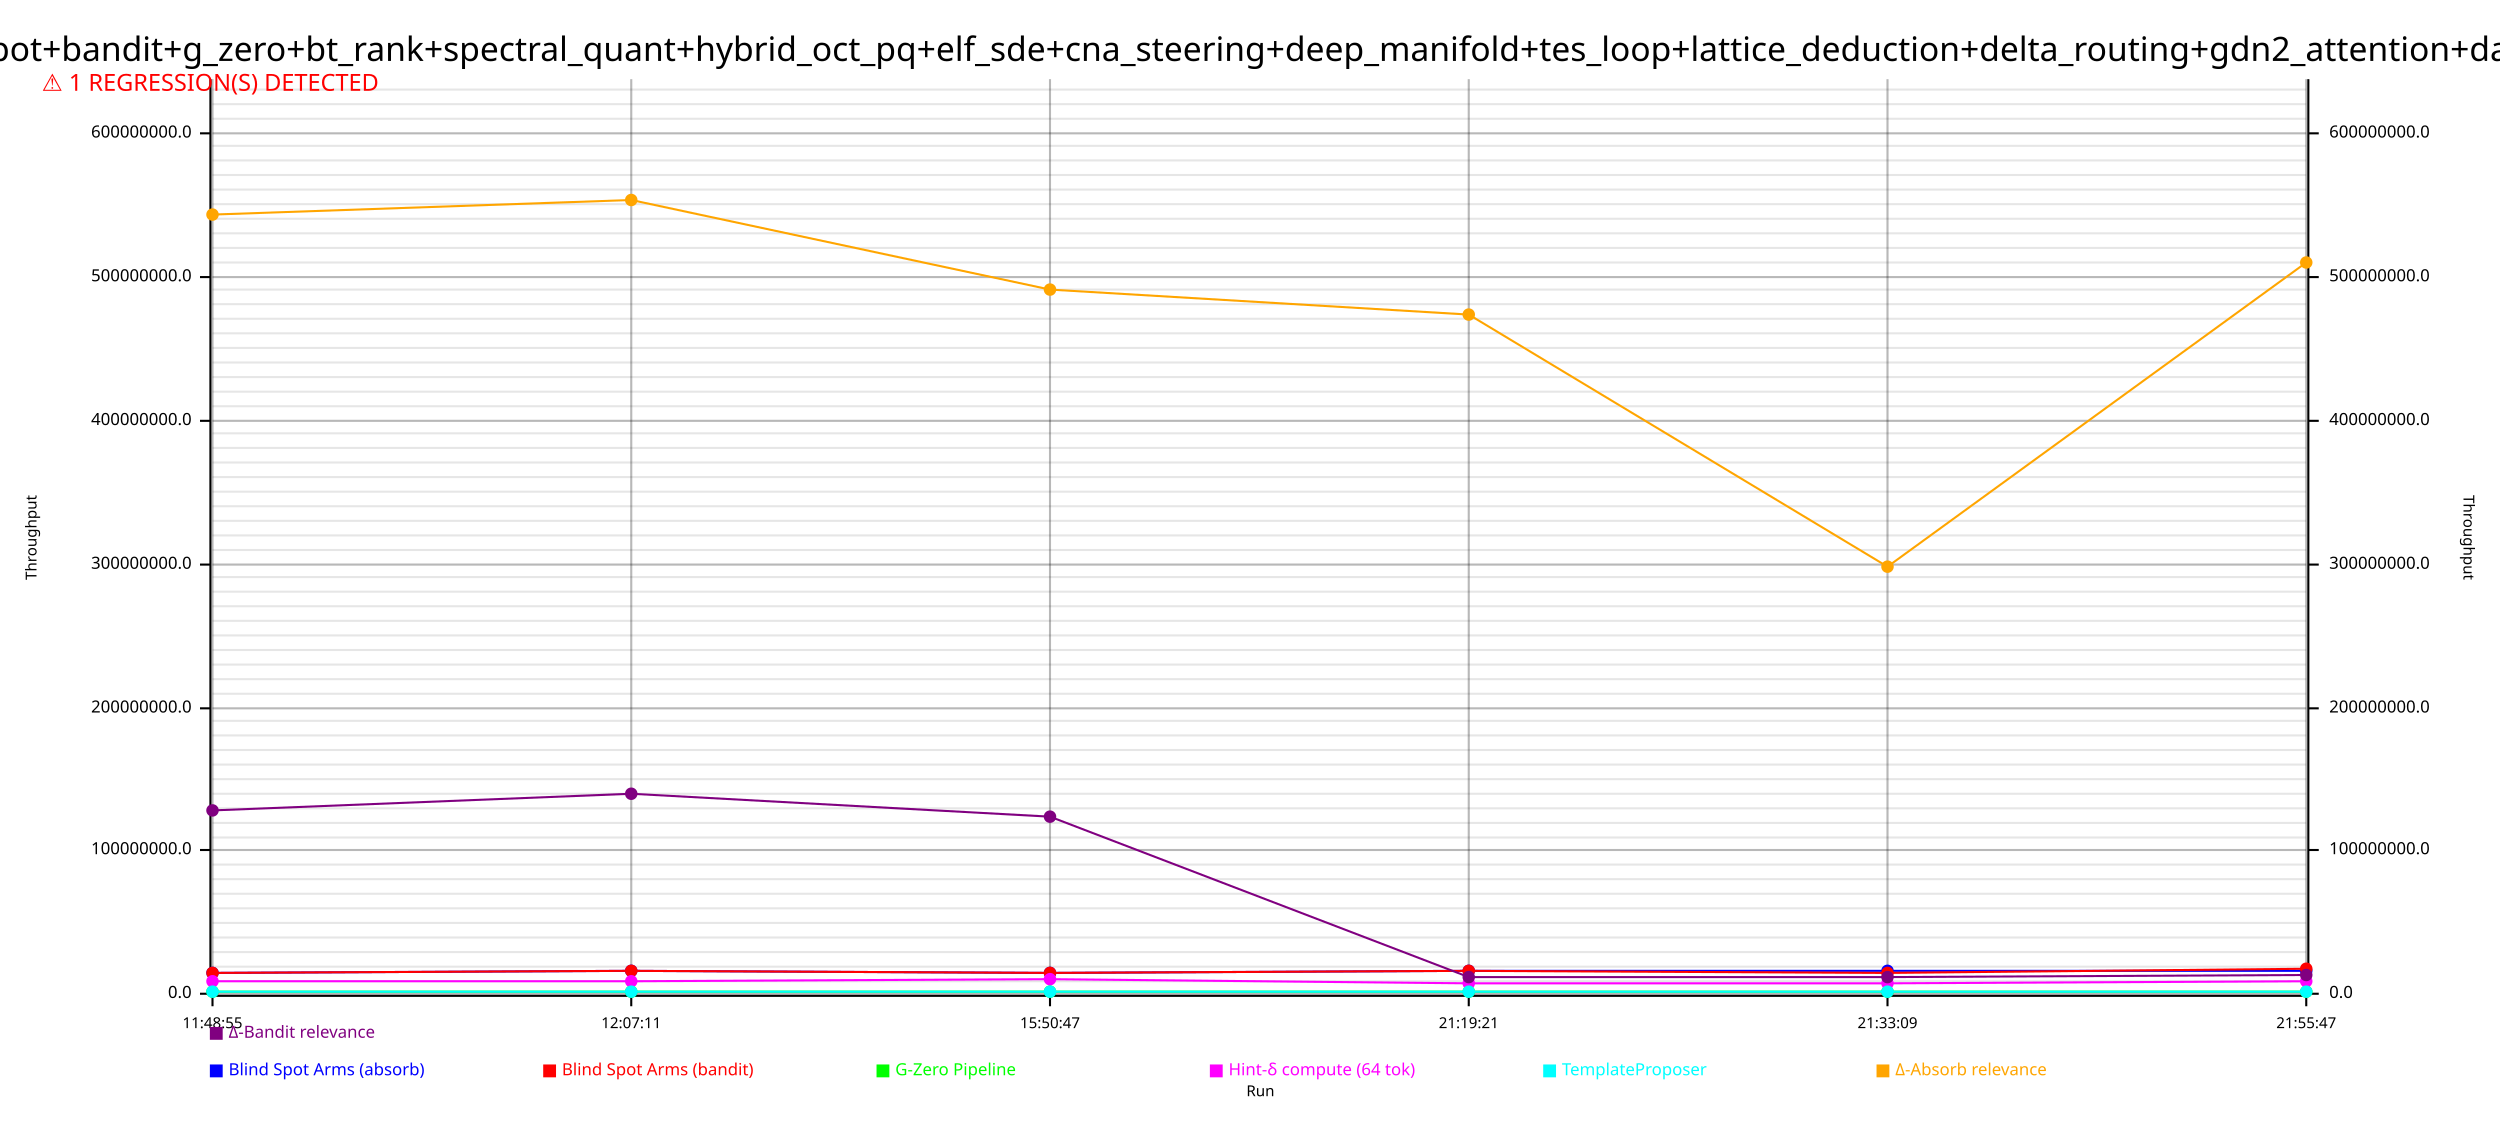
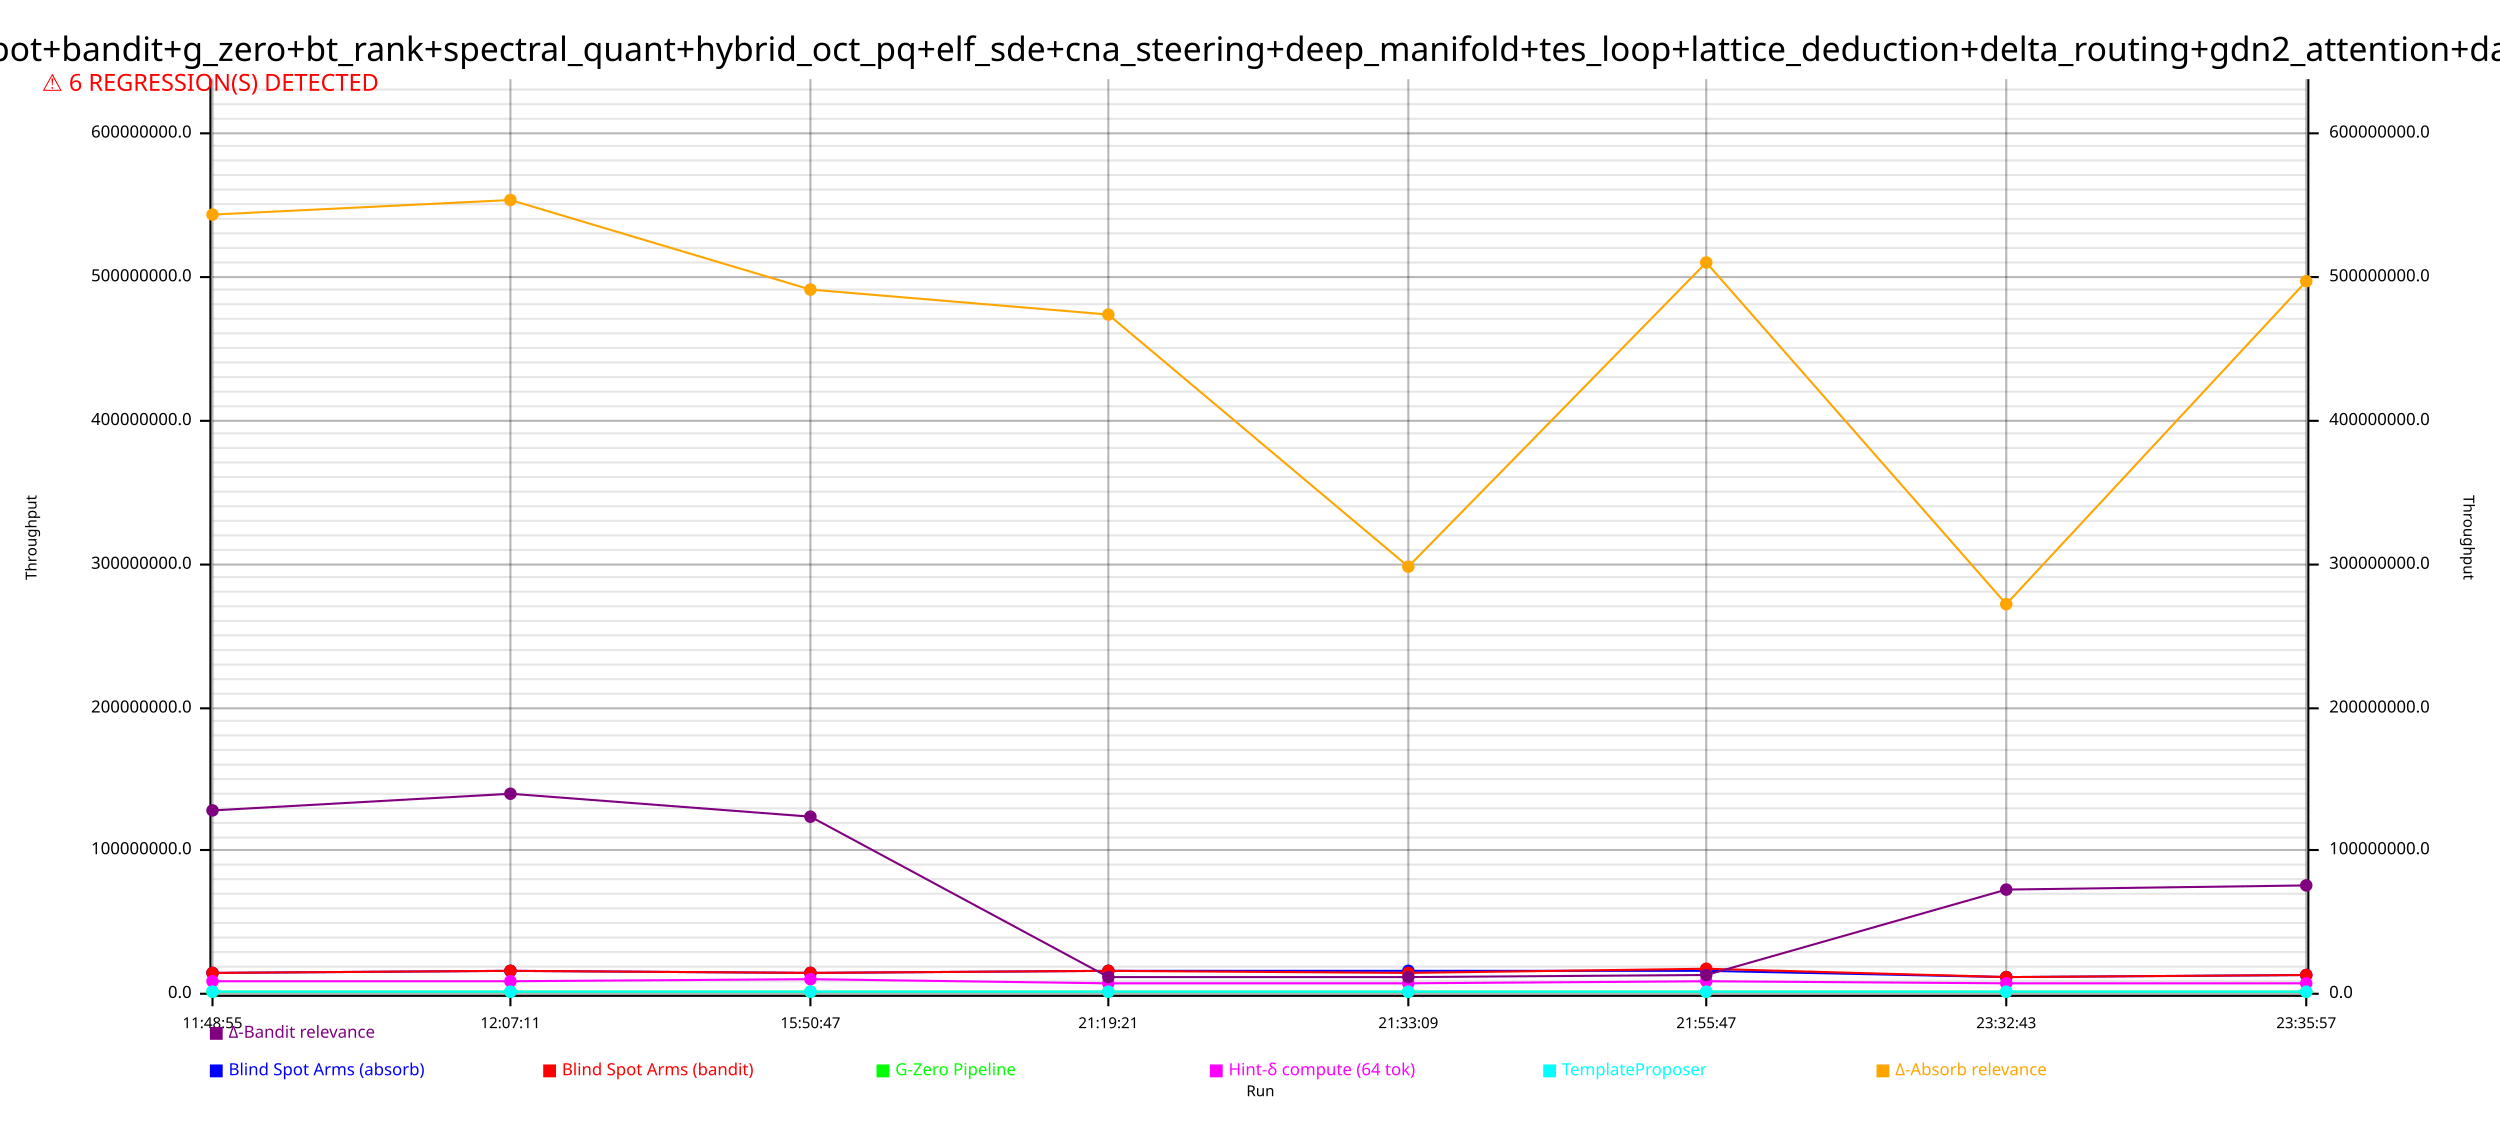
<svg xmlns="http://www.w3.org/2000/svg" width="1200" height="540" viewBox="0 0 1200 540">
  <rect x="0" y="0" width="1200" height="540" opacity="1" fill="#FFFFFF" stroke="none" />
  <text x="600" y="17" dy="0.76em" text-anchor="middle" font-family="sans-serif" font-size="16.129" opacity="1" fill="#000000">
Game — Time Series [sparse_mlp+domain_latent+ppot+bandit+g_zero+bt_rank+spectral_quant+hybrid_oct_pq+elf_sde+cna_steering+deep_manifold+tes_loop+lattice_deduction+delta_routing+gdn2_attention+dash_attn+dreamer+lt2_looped+plasma_path+tf_loop]
</text>
  <line opacity="0.1" stroke="#000000" stroke-width="1" x1="102" y1="477" x2="102" y2="38" />
-   <line opacity="0.1" stroke="#000000" stroke-width="1" x1="303" y1="477" x2="303" y2="38" />
-   <line opacity="0.1" stroke="#000000" stroke-width="1" x1="504" y1="477" x2="504" y2="38" />
-   <line opacity="0.1" stroke="#000000" stroke-width="1" x1="705" y1="477" x2="705" y2="38" />
-   <line opacity="0.1" stroke="#000000" stroke-width="1" x1="906" y1="477" x2="906" y2="38" />
+   <line opacity="0.1" stroke="#000000" stroke-width="1" x1="245" y1="477" x2="245" y2="38" />
+   <line opacity="0.1" stroke="#000000" stroke-width="1" x1="389" y1="477" x2="389" y2="38" />
+   <line opacity="0.1" stroke="#000000" stroke-width="1" x1="532" y1="477" x2="532" y2="38" />
+   <line opacity="0.1" stroke="#000000" stroke-width="1" x1="676" y1="477" x2="676" y2="38" />
+   <line opacity="0.1" stroke="#000000" stroke-width="1" x1="819" y1="477" x2="819" y2="38" />
+   <line opacity="0.1" stroke="#000000" stroke-width="1" x1="963" y1="477" x2="963" y2="38" />
  <line opacity="0.1" stroke="#000000" stroke-width="1" x1="1107" y1="477" x2="1107" y2="38" />
  <line opacity="0.1" stroke="#000000" stroke-width="1" x1="102" y1="477" x2="1107" y2="477" />
  <line opacity="0.1" stroke="#000000" stroke-width="1" x1="102" y1="471" x2="1107" y2="471" />
  <line opacity="0.1" stroke="#000000" stroke-width="1" x1="102" y1="464" x2="1107" y2="464" />
  <line opacity="0.1" stroke="#000000" stroke-width="1" x1="102" y1="457" x2="1107" y2="457" />
  <line opacity="0.1" stroke="#000000" stroke-width="1" x1="102" y1="450" x2="1107" y2="450" />
  <line opacity="0.1" stroke="#000000" stroke-width="1" x1="102" y1="443" x2="1107" y2="443" />
  <line opacity="0.1" stroke="#000000" stroke-width="1" x1="102" y1="436" x2="1107" y2="436" />
  <line opacity="0.1" stroke="#000000" stroke-width="1" x1="102" y1="429" x2="1107" y2="429" />
  <line opacity="0.1" stroke="#000000" stroke-width="1" x1="102" y1="422" x2="1107" y2="422" />
  <line opacity="0.1" stroke="#000000" stroke-width="1" x1="102" y1="415" x2="1107" y2="415" />
  <line opacity="0.1" stroke="#000000" stroke-width="1" x1="102" y1="408" x2="1107" y2="408" />
  <line opacity="0.1" stroke="#000000" stroke-width="1" x1="102" y1="402" x2="1107" y2="402" />
  <line opacity="0.1" stroke="#000000" stroke-width="1" x1="102" y1="395" x2="1107" y2="395" />
  <line opacity="0.1" stroke="#000000" stroke-width="1" x1="102" y1="388" x2="1107" y2="388" />
  <line opacity="0.1" stroke="#000000" stroke-width="1" x1="102" y1="381" x2="1107" y2="381" />
  <line opacity="0.1" stroke="#000000" stroke-width="1" x1="102" y1="374" x2="1107" y2="374" />
  <line opacity="0.1" stroke="#000000" stroke-width="1" x1="102" y1="367" x2="1107" y2="367" />
  <line opacity="0.1" stroke="#000000" stroke-width="1" x1="102" y1="360" x2="1107" y2="360" />
  <line opacity="0.1" stroke="#000000" stroke-width="1" x1="102" y1="353" x2="1107" y2="353" />
  <line opacity="0.1" stroke="#000000" stroke-width="1" x1="102" y1="346" x2="1107" y2="346" />
  <line opacity="0.1" stroke="#000000" stroke-width="1" x1="102" y1="340" x2="1107" y2="340" />
  <line opacity="0.1" stroke="#000000" stroke-width="1" x1="102" y1="333" x2="1107" y2="333" />
  <line opacity="0.1" stroke="#000000" stroke-width="1" x1="102" y1="326" x2="1107" y2="326" />
  <line opacity="0.1" stroke="#000000" stroke-width="1" x1="102" y1="319" x2="1107" y2="319" />
  <line opacity="0.1" stroke="#000000" stroke-width="1" x1="102" y1="312" x2="1107" y2="312" />
  <line opacity="0.1" stroke="#000000" stroke-width="1" x1="102" y1="305" x2="1107" y2="305" />
  <line opacity="0.1" stroke="#000000" stroke-width="1" x1="102" y1="298" x2="1107" y2="298" />
  <line opacity="0.1" stroke="#000000" stroke-width="1" x1="102" y1="291" x2="1107" y2="291" />
  <line opacity="0.1" stroke="#000000" stroke-width="1" x1="102" y1="284" x2="1107" y2="284" />
  <line opacity="0.1" stroke="#000000" stroke-width="1" x1="102" y1="277" x2="1107" y2="277" />
  <line opacity="0.1" stroke="#000000" stroke-width="1" x1="102" y1="271" x2="1107" y2="271" />
  <line opacity="0.1" stroke="#000000" stroke-width="1" x1="102" y1="264" x2="1107" y2="264" />
  <line opacity="0.1" stroke="#000000" stroke-width="1" x1="102" y1="257" x2="1107" y2="257" />
  <line opacity="0.1" stroke="#000000" stroke-width="1" x1="102" y1="250" x2="1107" y2="250" />
  <line opacity="0.1" stroke="#000000" stroke-width="1" x1="102" y1="243" x2="1107" y2="243" />
  <line opacity="0.1" stroke="#000000" stroke-width="1" x1="102" y1="236" x2="1107" y2="236" />
  <line opacity="0.1" stroke="#000000" stroke-width="1" x1="102" y1="229" x2="1107" y2="229" />
  <line opacity="0.1" stroke="#000000" stroke-width="1" x1="102" y1="222" x2="1107" y2="222" />
  <line opacity="0.1" stroke="#000000" stroke-width="1" x1="102" y1="215" x2="1107" y2="215" />
  <line opacity="0.1" stroke="#000000" stroke-width="1" x1="102" y1="208" x2="1107" y2="208" />
  <line opacity="0.1" stroke="#000000" stroke-width="1" x1="102" y1="202" x2="1107" y2="202" />
  <line opacity="0.1" stroke="#000000" stroke-width="1" x1="102" y1="195" x2="1107" y2="195" />
  <line opacity="0.1" stroke="#000000" stroke-width="1" x1="102" y1="188" x2="1107" y2="188" />
  <line opacity="0.1" stroke="#000000" stroke-width="1" x1="102" y1="181" x2="1107" y2="181" />
  <line opacity="0.1" stroke="#000000" stroke-width="1" x1="102" y1="174" x2="1107" y2="174" />
  <line opacity="0.1" stroke="#000000" stroke-width="1" x1="102" y1="167" x2="1107" y2="167" />
  <line opacity="0.1" stroke="#000000" stroke-width="1" x1="102" y1="160" x2="1107" y2="160" />
  <line opacity="0.1" stroke="#000000" stroke-width="1" x1="102" y1="153" x2="1107" y2="153" />
  <line opacity="0.1" stroke="#000000" stroke-width="1" x1="102" y1="146" x2="1107" y2="146" />
  <line opacity="0.1" stroke="#000000" stroke-width="1" x1="102" y1="139" x2="1107" y2="139" />
  <line opacity="0.1" stroke="#000000" stroke-width="1" x1="102" y1="133" x2="1107" y2="133" />
  <line opacity="0.1" stroke="#000000" stroke-width="1" x1="102" y1="126" x2="1107" y2="126" />
  <line opacity="0.1" stroke="#000000" stroke-width="1" x1="102" y1="119" x2="1107" y2="119" />
  <line opacity="0.1" stroke="#000000" stroke-width="1" x1="102" y1="112" x2="1107" y2="112" />
  <line opacity="0.1" stroke="#000000" stroke-width="1" x1="102" y1="105" x2="1107" y2="105" />
  <line opacity="0.1" stroke="#000000" stroke-width="1" x1="102" y1="98" x2="1107" y2="98" />
  <line opacity="0.1" stroke="#000000" stroke-width="1" x1="102" y1="91" x2="1107" y2="91" />
  <line opacity="0.1" stroke="#000000" stroke-width="1" x1="102" y1="84" x2="1107" y2="84" />
  <line opacity="0.1" stroke="#000000" stroke-width="1" x1="102" y1="77" x2="1107" y2="77" />
  <line opacity="0.1" stroke="#000000" stroke-width="1" x1="102" y1="70" x2="1107" y2="70" />
  <line opacity="0.1" stroke="#000000" stroke-width="1" x1="102" y1="64" x2="1107" y2="64" />
  <line opacity="0.1" stroke="#000000" stroke-width="1" x1="102" y1="57" x2="1107" y2="57" />
  <line opacity="0.1" stroke="#000000" stroke-width="1" x1="102" y1="50" x2="1107" y2="50" />
  <line opacity="0.1" stroke="#000000" stroke-width="1" x1="102" y1="43" x2="1107" y2="43" />
  <text x="12" y="258" dy="0.76em" text-anchor="middle" font-family="sans-serif" font-size="7.258" opacity="1" fill="#000000" transform="rotate(270, 12, 258)">
Throughput
</text>
  <text x="605" y="528" dy="-0.5ex" text-anchor="middle" font-family="sans-serif" font-size="7.258" opacity="1" fill="#000000">
Run
</text>
  <text x="1188" y="258" dy="0.76em" text-anchor="middle" font-family="sans-serif" font-size="7.258" opacity="1" fill="#000000" transform="rotate(90, 1188, 258)">
Throughput
</text>
  <line opacity="0.2" stroke="#000000" stroke-width="1" x1="102" y1="477" x2="102" y2="38" />
-   <line opacity="0.2" stroke="#000000" stroke-width="1" x1="303" y1="477" x2="303" y2="38" />
-   <line opacity="0.2" stroke="#000000" stroke-width="1" x1="504" y1="477" x2="504" y2="38" />
-   <line opacity="0.2" stroke="#000000" stroke-width="1" x1="705" y1="477" x2="705" y2="38" />
-   <line opacity="0.2" stroke="#000000" stroke-width="1" x1="906" y1="477" x2="906" y2="38" />
+   <line opacity="0.2" stroke="#000000" stroke-width="1" x1="245" y1="477" x2="245" y2="38" />
+   <line opacity="0.2" stroke="#000000" stroke-width="1" x1="389" y1="477" x2="389" y2="38" />
+   <line opacity="0.2" stroke="#000000" stroke-width="1" x1="532" y1="477" x2="532" y2="38" />
+   <line opacity="0.2" stroke="#000000" stroke-width="1" x1="676" y1="477" x2="676" y2="38" />
+   <line opacity="0.2" stroke="#000000" stroke-width="1" x1="819" y1="477" x2="819" y2="38" />
+   <line opacity="0.2" stroke="#000000" stroke-width="1" x1="963" y1="477" x2="963" y2="38" />
  <line opacity="0.2" stroke="#000000" stroke-width="1" x1="1107" y1="477" x2="1107" y2="38" />
  <line opacity="0.2" stroke="#000000" stroke-width="1" x1="102" y1="477" x2="1107" y2="477" />
  <line opacity="0.2" stroke="#000000" stroke-width="1" x1="102" y1="408" x2="1107" y2="408" />
  <line opacity="0.2" stroke="#000000" stroke-width="1" x1="102" y1="340" x2="1107" y2="340" />
  <line opacity="0.2" stroke="#000000" stroke-width="1" x1="102" y1="271" x2="1107" y2="271" />
  <line opacity="0.2" stroke="#000000" stroke-width="1" x1="102" y1="202" x2="1107" y2="202" />
  <line opacity="0.2" stroke="#000000" stroke-width="1" x1="102" y1="133" x2="1107" y2="133" />
  <line opacity="0.2" stroke="#000000" stroke-width="1" x1="102" y1="64" x2="1107" y2="64" />
  <polyline fill="none" opacity="1" stroke="#000000" stroke-width="1" points="101,38 101,477 " />
  <text x="92" y="477" dy="0.5ex" text-anchor="end" font-family="sans-serif" font-size="8.065" opacity="1" fill="#000000">
0.0
</text>
  <polyline fill="none" opacity="1" stroke="#000000" stroke-width="1" points="96,477 101,477 " />
  <text x="92" y="408" dy="0.5ex" text-anchor="end" font-family="sans-serif" font-size="8.065" opacity="1" fill="#000000">
100000000.0
</text>
  <polyline fill="none" opacity="1" stroke="#000000" stroke-width="1" points="96,408 101,408 " />
  <text x="92" y="340" dy="0.5ex" text-anchor="end" font-family="sans-serif" font-size="8.065" opacity="1" fill="#000000">
200000000.0
</text>
  <polyline fill="none" opacity="1" stroke="#000000" stroke-width="1" points="96,340 101,340 " />
  <text x="92" y="271" dy="0.5ex" text-anchor="end" font-family="sans-serif" font-size="8.065" opacity="1" fill="#000000">
300000000.0
</text>
  <polyline fill="none" opacity="1" stroke="#000000" stroke-width="1" points="96,271 101,271 " />
  <text x="92" y="202" dy="0.5ex" text-anchor="end" font-family="sans-serif" font-size="8.065" opacity="1" fill="#000000">
400000000.0
</text>
  <polyline fill="none" opacity="1" stroke="#000000" stroke-width="1" points="96,202 101,202 " />
  <text x="92" y="133" dy="0.5ex" text-anchor="end" font-family="sans-serif" font-size="8.065" opacity="1" fill="#000000">
500000000.0
</text>
  <polyline fill="none" opacity="1" stroke="#000000" stroke-width="1" points="96,133 101,133 " />
  <text x="92" y="64" dy="0.5ex" text-anchor="end" font-family="sans-serif" font-size="8.065" opacity="1" fill="#000000">
600000000.0
</text>
  <polyline fill="none" opacity="1" stroke="#000000" stroke-width="1" points="96,64 101,64 " />
  <polyline fill="none" opacity="1" stroke="#000000" stroke-width="1" points="102,478 1107,478 " />
  <text x="102" y="488" dy="0.76em" text-anchor="middle" font-family="sans-serif" font-size="7.258" opacity="1" fill="#000000">
11:48:55
</text>
  <polyline fill="none" opacity="1" stroke="#000000" stroke-width="1" points="102,478 102,483 " />
-   <text x="303" y="488" dy="0.76em" text-anchor="middle" font-family="sans-serif" font-size="7.258" opacity="1" fill="#000000">
+   <text x="245" y="488" dy="0.76em" text-anchor="middle" font-family="sans-serif" font-size="7.258" opacity="1" fill="#000000">
12:07:11
</text>
-   <polyline fill="none" opacity="1" stroke="#000000" stroke-width="1" points="303,478 303,483 " />
-   <text x="504" y="488" dy="0.76em" text-anchor="middle" font-family="sans-serif" font-size="7.258" opacity="1" fill="#000000">
+   <polyline fill="none" opacity="1" stroke="#000000" stroke-width="1" points="245,478 245,483 " />
+   <text x="389" y="488" dy="0.76em" text-anchor="middle" font-family="sans-serif" font-size="7.258" opacity="1" fill="#000000">
15:50:47
</text>
-   <polyline fill="none" opacity="1" stroke="#000000" stroke-width="1" points="504,478 504,483 " />
-   <text x="705" y="488" dy="0.76em" text-anchor="middle" font-family="sans-serif" font-size="7.258" opacity="1" fill="#000000">
+   <polyline fill="none" opacity="1" stroke="#000000" stroke-width="1" points="389,478 389,483 " />
+   <text x="532" y="488" dy="0.76em" text-anchor="middle" font-family="sans-serif" font-size="7.258" opacity="1" fill="#000000">
21:19:21
</text>
-   <polyline fill="none" opacity="1" stroke="#000000" stroke-width="1" points="705,478 705,483 " />
-   <text x="906" y="488" dy="0.76em" text-anchor="middle" font-family="sans-serif" font-size="7.258" opacity="1" fill="#000000">
+   <polyline fill="none" opacity="1" stroke="#000000" stroke-width="1" points="532,478 532,483 " />
+   <text x="676" y="488" dy="0.76em" text-anchor="middle" font-family="sans-serif" font-size="7.258" opacity="1" fill="#000000">
21:33:09
</text>
-   <polyline fill="none" opacity="1" stroke="#000000" stroke-width="1" points="906,478 906,483 " />
+   <polyline fill="none" opacity="1" stroke="#000000" stroke-width="1" points="676,478 676,483 " />
+   <text x="819" y="488" dy="0.76em" text-anchor="middle" font-family="sans-serif" font-size="7.258" opacity="1" fill="#000000">
+ 21:55:47
+ </text>
+   <polyline fill="none" opacity="1" stroke="#000000" stroke-width="1" points="819,478 819,483 " />
+   <text x="963" y="488" dy="0.76em" text-anchor="middle" font-family="sans-serif" font-size="7.258" opacity="1" fill="#000000">
+ 23:32:43
+ </text>
+   <polyline fill="none" opacity="1" stroke="#000000" stroke-width="1" points="963,478 963,483 " />
  <text x="1107" y="488" dy="0.76em" text-anchor="middle" font-family="sans-serif" font-size="7.258" opacity="1" fill="#000000">
- 21:55:47
+ 23:35:57
</text>
  <polyline fill="none" opacity="1" stroke="#000000" stroke-width="1" points="1107,478 1107,483 " />
  <polyline fill="none" opacity="1" stroke="#000000" stroke-width="1" points="1108,38 1108,477 " />
  <text x="1118" y="477" dy="0.5ex" text-anchor="start" font-family="sans-serif" font-size="8.065" opacity="1" fill="#000000">
0.0
</text>
  <polyline fill="none" opacity="1" stroke="#000000" stroke-width="1" points="1108,477 1113,477 " />
  <text x="1118" y="408" dy="0.5ex" text-anchor="start" font-family="sans-serif" font-size="8.065" opacity="1" fill="#000000">
100000000.0
</text>
  <polyline fill="none" opacity="1" stroke="#000000" stroke-width="1" points="1108,408 1113,408 " />
  <text x="1118" y="340" dy="0.5ex" text-anchor="start" font-family="sans-serif" font-size="8.065" opacity="1" fill="#000000">
200000000.0
</text>
  <polyline fill="none" opacity="1" stroke="#000000" stroke-width="1" points="1108,340 1113,340 " />
  <text x="1118" y="271" dy="0.5ex" text-anchor="start" font-family="sans-serif" font-size="8.065" opacity="1" fill="#000000">
300000000.0
</text>
  <polyline fill="none" opacity="1" stroke="#000000" stroke-width="1" points="1108,271 1113,271 " />
  <text x="1118" y="202" dy="0.5ex" text-anchor="start" font-family="sans-serif" font-size="8.065" opacity="1" fill="#000000">
400000000.0
</text>
  <polyline fill="none" opacity="1" stroke="#000000" stroke-width="1" points="1108,202 1113,202 " />
  <text x="1118" y="133" dy="0.5ex" text-anchor="start" font-family="sans-serif" font-size="8.065" opacity="1" fill="#000000">
500000000.0
</text>
  <polyline fill="none" opacity="1" stroke="#000000" stroke-width="1" points="1108,133 1113,133 " />
  <text x="1118" y="64" dy="0.5ex" text-anchor="start" font-family="sans-serif" font-size="8.065" opacity="1" fill="#000000">
600000000.0
</text>
  <polyline fill="none" opacity="1" stroke="#000000" stroke-width="1" points="1108,64 1113,64 " />
-   <polyline fill="none" opacity="1" stroke="#0000FF" stroke-width="1" points="102,467 303,466 504,467 705,466 906,466 1107,466 " />
+   <polyline fill="none" opacity="1" stroke="#0000FF" stroke-width="1" points="102,467 245,466 389,467 532,466 676,466 819,466 963,469 1107,468 " />
  <circle cx="102" cy="467" r="3" opacity="1" fill="#0000FF" stroke="none" stroke-width="1" />
-   <circle cx="303" cy="466" r="3" opacity="1" fill="#0000FF" stroke="none" stroke-width="1" />
-   <circle cx="504" cy="467" r="3" opacity="1" fill="#0000FF" stroke="none" stroke-width="1" />
-   <circle cx="705" cy="466" r="3" opacity="1" fill="#0000FF" stroke="none" stroke-width="1" />
-   <circle cx="906" cy="466" r="3" opacity="1" fill="#0000FF" stroke="none" stroke-width="1" />
-   <circle cx="1107" cy="466" r="3" opacity="1" fill="#0000FF" stroke="none" stroke-width="1" />
+   <circle cx="245" cy="466" r="3" opacity="1" fill="#0000FF" stroke="none" stroke-width="1" />
+   <circle cx="389" cy="467" r="3" opacity="1" fill="#0000FF" stroke="none" stroke-width="1" />
+   <circle cx="532" cy="466" r="3" opacity="1" fill="#0000FF" stroke="none" stroke-width="1" />
+   <circle cx="676" cy="466" r="3" opacity="1" fill="#0000FF" stroke="none" stroke-width="1" />
+   <circle cx="819" cy="466" r="3" opacity="1" fill="#0000FF" stroke="none" stroke-width="1" />
+   <circle cx="963" cy="469" r="3" opacity="1" fill="#0000FF" stroke="none" stroke-width="1" />
+   <circle cx="1107" cy="468" r="3" opacity="1" fill="#0000FF" stroke="none" stroke-width="1" />
  <text x="100" y="510" dy="0.76em" text-anchor="start" font-family="sans-serif" font-size="8.065" opacity="1" fill="#0000FF">
■ Blind Spot Arms (absorb)
</text>
-   <polyline fill="none" opacity="1" stroke="#FF0000" stroke-width="1" points="102,467 303,466 504,467 705,466 906,467 1107,465 " />
+   <polyline fill="none" opacity="1" stroke="#FF0000" stroke-width="1" points="102,467 245,466 389,467 532,466 676,467 819,465 963,469 1107,468 " />
  <circle cx="102" cy="467" r="3" opacity="1" fill="#FF0000" stroke="none" stroke-width="1" />
-   <circle cx="303" cy="466" r="3" opacity="1" fill="#FF0000" stroke="none" stroke-width="1" />
-   <circle cx="504" cy="467" r="3" opacity="1" fill="#FF0000" stroke="none" stroke-width="1" />
-   <circle cx="705" cy="466" r="3" opacity="1" fill="#FF0000" stroke="none" stroke-width="1" />
-   <circle cx="906" cy="467" r="3" opacity="1" fill="#FF0000" stroke="none" stroke-width="1" />
-   <circle cx="1107" cy="465" r="3" opacity="1" fill="#FF0000" stroke="none" stroke-width="1" />
+   <circle cx="245" cy="466" r="3" opacity="1" fill="#FF0000" stroke="none" stroke-width="1" />
+   <circle cx="389" cy="467" r="3" opacity="1" fill="#FF0000" stroke="none" stroke-width="1" />
+   <circle cx="532" cy="466" r="3" opacity="1" fill="#FF0000" stroke="none" stroke-width="1" />
+   <circle cx="676" cy="467" r="3" opacity="1" fill="#FF0000" stroke="none" stroke-width="1" />
+   <circle cx="819" cy="465" r="3" opacity="1" fill="#FF0000" stroke="none" stroke-width="1" />
+   <circle cx="963" cy="469" r="3" opacity="1" fill="#FF0000" stroke="none" stroke-width="1" />
+   <circle cx="1107" cy="468" r="3" opacity="1" fill="#FF0000" stroke="none" stroke-width="1" />
  <text x="260" y="510" dy="0.76em" text-anchor="start" font-family="sans-serif" font-size="8.065" opacity="1" fill="#FF0000">
■ Blind Spot Arms (bandit)
</text>
-   <polyline fill="none" opacity="1" stroke="#00FF00" stroke-width="1" points="102,476 303,476 504,476 705,476 906,476 1107,476 " />
+   <polyline fill="none" opacity="1" stroke="#00FF00" stroke-width="1" points="102,476 245,476 389,476 532,476 676,476 819,476 963,476 1107,476 " />
  <circle cx="102" cy="476" r="3" opacity="1" fill="#00FF00" stroke="none" stroke-width="1" />
-   <circle cx="303" cy="476" r="3" opacity="1" fill="#00FF00" stroke="none" stroke-width="1" />
-   <circle cx="504" cy="476" r="3" opacity="1" fill="#00FF00" stroke="none" stroke-width="1" />
-   <circle cx="705" cy="476" r="3" opacity="1" fill="#00FF00" stroke="none" stroke-width="1" />
-   <circle cx="906" cy="476" r="3" opacity="1" fill="#00FF00" stroke="none" stroke-width="1" />
+   <circle cx="245" cy="476" r="3" opacity="1" fill="#00FF00" stroke="none" stroke-width="1" />
+   <circle cx="389" cy="476" r="3" opacity="1" fill="#00FF00" stroke="none" stroke-width="1" />
+   <circle cx="532" cy="476" r="3" opacity="1" fill="#00FF00" stroke="none" stroke-width="1" />
+   <circle cx="676" cy="476" r="3" opacity="1" fill="#00FF00" stroke="none" stroke-width="1" />
+   <circle cx="819" cy="476" r="3" opacity="1" fill="#00FF00" stroke="none" stroke-width="1" />
+   <circle cx="963" cy="476" r="3" opacity="1" fill="#00FF00" stroke="none" stroke-width="1" />
  <circle cx="1107" cy="476" r="3" opacity="1" fill="#00FF00" stroke="none" stroke-width="1" />
  <text x="420" y="510" dy="0.76em" text-anchor="start" font-family="sans-serif" font-size="8.065" opacity="1" fill="#00FF00">
■ G-Zero Pipeline
</text>
-   <polyline fill="none" opacity="1" stroke="#FF00FF" stroke-width="1" points="102,471 303,471 504,470 705,472 906,472 1107,471 " />
+   <polyline fill="none" opacity="1" stroke="#FF00FF" stroke-width="1" points="102,471 245,471 389,470 532,472 676,472 819,471 963,472 1107,472 " />
  <circle cx="102" cy="471" r="3" opacity="1" fill="#FF00FF" stroke="none" stroke-width="1" />
-   <circle cx="303" cy="471" r="3" opacity="1" fill="#FF00FF" stroke="none" stroke-width="1" />
-   <circle cx="504" cy="470" r="3" opacity="1" fill="#FF00FF" stroke="none" stroke-width="1" />
-   <circle cx="705" cy="472" r="3" opacity="1" fill="#FF00FF" stroke="none" stroke-width="1" />
-   <circle cx="906" cy="472" r="3" opacity="1" fill="#FF00FF" stroke="none" stroke-width="1" />
-   <circle cx="1107" cy="471" r="3" opacity="1" fill="#FF00FF" stroke="none" stroke-width="1" />
+   <circle cx="245" cy="471" r="3" opacity="1" fill="#FF00FF" stroke="none" stroke-width="1" />
+   <circle cx="389" cy="470" r="3" opacity="1" fill="#FF00FF" stroke="none" stroke-width="1" />
+   <circle cx="532" cy="472" r="3" opacity="1" fill="#FF00FF" stroke="none" stroke-width="1" />
+   <circle cx="676" cy="472" r="3" opacity="1" fill="#FF00FF" stroke="none" stroke-width="1" />
+   <circle cx="819" cy="471" r="3" opacity="1" fill="#FF00FF" stroke="none" stroke-width="1" />
+   <circle cx="963" cy="472" r="3" opacity="1" fill="#FF00FF" stroke="none" stroke-width="1" />
+   <circle cx="1107" cy="472" r="3" opacity="1" fill="#FF00FF" stroke="none" stroke-width="1" />
  <text x="580" y="510" dy="0.76em" text-anchor="start" font-family="sans-serif" font-size="8.065" opacity="1" fill="#FF00FF">
■ Hint-δ compute (64 tok)
</text>
-   <polyline fill="none" opacity="1" stroke="#00FFFF" stroke-width="1" points="102,476 303,476 504,476 705,476 906,476 1107,476 " />
+   <polyline fill="none" opacity="1" stroke="#00FFFF" stroke-width="1" points="102,476 245,476 389,476 532,476 676,476 819,476 963,476 1107,476 " />
  <circle cx="102" cy="476" r="3" opacity="1" fill="#00FFFF" stroke="none" stroke-width="1" />
-   <circle cx="303" cy="476" r="3" opacity="1" fill="#00FFFF" stroke="none" stroke-width="1" />
-   <circle cx="504" cy="476" r="3" opacity="1" fill="#00FFFF" stroke="none" stroke-width="1" />
-   <circle cx="705" cy="476" r="3" opacity="1" fill="#00FFFF" stroke="none" stroke-width="1" />
-   <circle cx="906" cy="476" r="3" opacity="1" fill="#00FFFF" stroke="none" stroke-width="1" />
+   <circle cx="245" cy="476" r="3" opacity="1" fill="#00FFFF" stroke="none" stroke-width="1" />
+   <circle cx="389" cy="476" r="3" opacity="1" fill="#00FFFF" stroke="none" stroke-width="1" />
+   <circle cx="532" cy="476" r="3" opacity="1" fill="#00FFFF" stroke="none" stroke-width="1" />
+   <circle cx="676" cy="476" r="3" opacity="1" fill="#00FFFF" stroke="none" stroke-width="1" />
+   <circle cx="819" cy="476" r="3" opacity="1" fill="#00FFFF" stroke="none" stroke-width="1" />
+   <circle cx="963" cy="476" r="3" opacity="1" fill="#00FFFF" stroke="none" stroke-width="1" />
  <circle cx="1107" cy="476" r="3" opacity="1" fill="#00FFFF" stroke="none" stroke-width="1" />
  <text x="740" y="510" dy="0.76em" text-anchor="start" font-family="sans-serif" font-size="8.065" opacity="1" fill="#00FFFF">
■ TemplateProposer
</text>
-   <polyline fill="none" opacity="1" stroke="#FFA500" stroke-width="1" points="102,103 303,96 504,139 705,151 906,272 1107,126 " />
+   <polyline fill="none" opacity="1" stroke="#FFA500" stroke-width="1" points="102,103 245,96 389,139 532,151 676,272 819,126 963,290 1107,135 " />
  <circle cx="102" cy="103" r="3" opacity="1" fill="#FFA500" stroke="none" stroke-width="1" />
-   <circle cx="303" cy="96" r="3" opacity="1" fill="#FFA500" stroke="none" stroke-width="1" />
-   <circle cx="504" cy="139" r="3" opacity="1" fill="#FFA500" stroke="none" stroke-width="1" />
-   <circle cx="705" cy="151" r="3" opacity="1" fill="#FFA500" stroke="none" stroke-width="1" />
-   <circle cx="906" cy="272" r="3" opacity="1" fill="#FFA500" stroke="none" stroke-width="1" />
-   <circle cx="1107" cy="126" r="3" opacity="1" fill="#FFA500" stroke="none" stroke-width="1" />
+   <circle cx="245" cy="96" r="3" opacity="1" fill="#FFA500" stroke="none" stroke-width="1" />
+   <circle cx="389" cy="139" r="3" opacity="1" fill="#FFA500" stroke="none" stroke-width="1" />
+   <circle cx="532" cy="151" r="3" opacity="1" fill="#FFA500" stroke="none" stroke-width="1" />
+   <circle cx="676" cy="272" r="3" opacity="1" fill="#FFA500" stroke="none" stroke-width="1" />
+   <circle cx="819" cy="126" r="3" opacity="1" fill="#FFA500" stroke="none" stroke-width="1" />
+   <circle cx="963" cy="290" r="3" opacity="1" fill="#FFA500" stroke="none" stroke-width="1" />
+   <circle cx="1107" cy="135" r="3" opacity="1" fill="#FFA500" stroke="none" stroke-width="1" />
  <text x="900" y="510" dy="0.76em" text-anchor="start" font-family="sans-serif" font-size="8.065" opacity="1" fill="#FFA500">
■ Δ-Absorb relevance
</text>
-   <polyline fill="none" opacity="1" stroke="#800080" stroke-width="1" points="102,389 303,381 504,392 705,469 906,469 1107,468 " />
+   <polyline fill="none" opacity="1" stroke="#800080" stroke-width="1" points="102,389 245,381 389,392 532,469 676,469 819,468 963,427 1107,425 " />
  <circle cx="102" cy="389" r="3" opacity="1" fill="#800080" stroke="none" stroke-width="1" />
-   <circle cx="303" cy="381" r="3" opacity="1" fill="#800080" stroke="none" stroke-width="1" />
-   <circle cx="504" cy="392" r="3" opacity="1" fill="#800080" stroke="none" stroke-width="1" />
-   <circle cx="705" cy="469" r="3" opacity="1" fill="#800080" stroke="none" stroke-width="1" />
-   <circle cx="906" cy="469" r="3" opacity="1" fill="#800080" stroke="none" stroke-width="1" />
-   <circle cx="1107" cy="468" r="3" opacity="1" fill="#800080" stroke="none" stroke-width="1" />
+   <circle cx="245" cy="381" r="3" opacity="1" fill="#800080" stroke="none" stroke-width="1" />
+   <circle cx="389" cy="392" r="3" opacity="1" fill="#800080" stroke="none" stroke-width="1" />
+   <circle cx="532" cy="469" r="3" opacity="1" fill="#800080" stroke="none" stroke-width="1" />
+   <circle cx="676" cy="469" r="3" opacity="1" fill="#800080" stroke="none" stroke-width="1" />
+   <circle cx="819" cy="468" r="3" opacity="1" fill="#800080" stroke="none" stroke-width="1" />
+   <circle cx="963" cy="427" r="3" opacity="1" fill="#800080" stroke="none" stroke-width="1" />
+   <circle cx="1107" cy="425" r="3" opacity="1" fill="#800080" stroke="none" stroke-width="1" />
  <text x="100" y="492" dy="0.76em" text-anchor="start" font-family="sans-serif" font-size="8.065" opacity="1" fill="#800080">
■ Δ-Bandit relevance
</text>
  <text x="20" y="35" dy="0.76em" text-anchor="start" font-family="sans-serif" font-size="11.29" opacity="1" fill="#FF0000">
- ⚠ 1 REGRESSION(S) DETECTED
+ ⚠ 6 REGRESSION(S) DETECTED
</text>
</svg>
